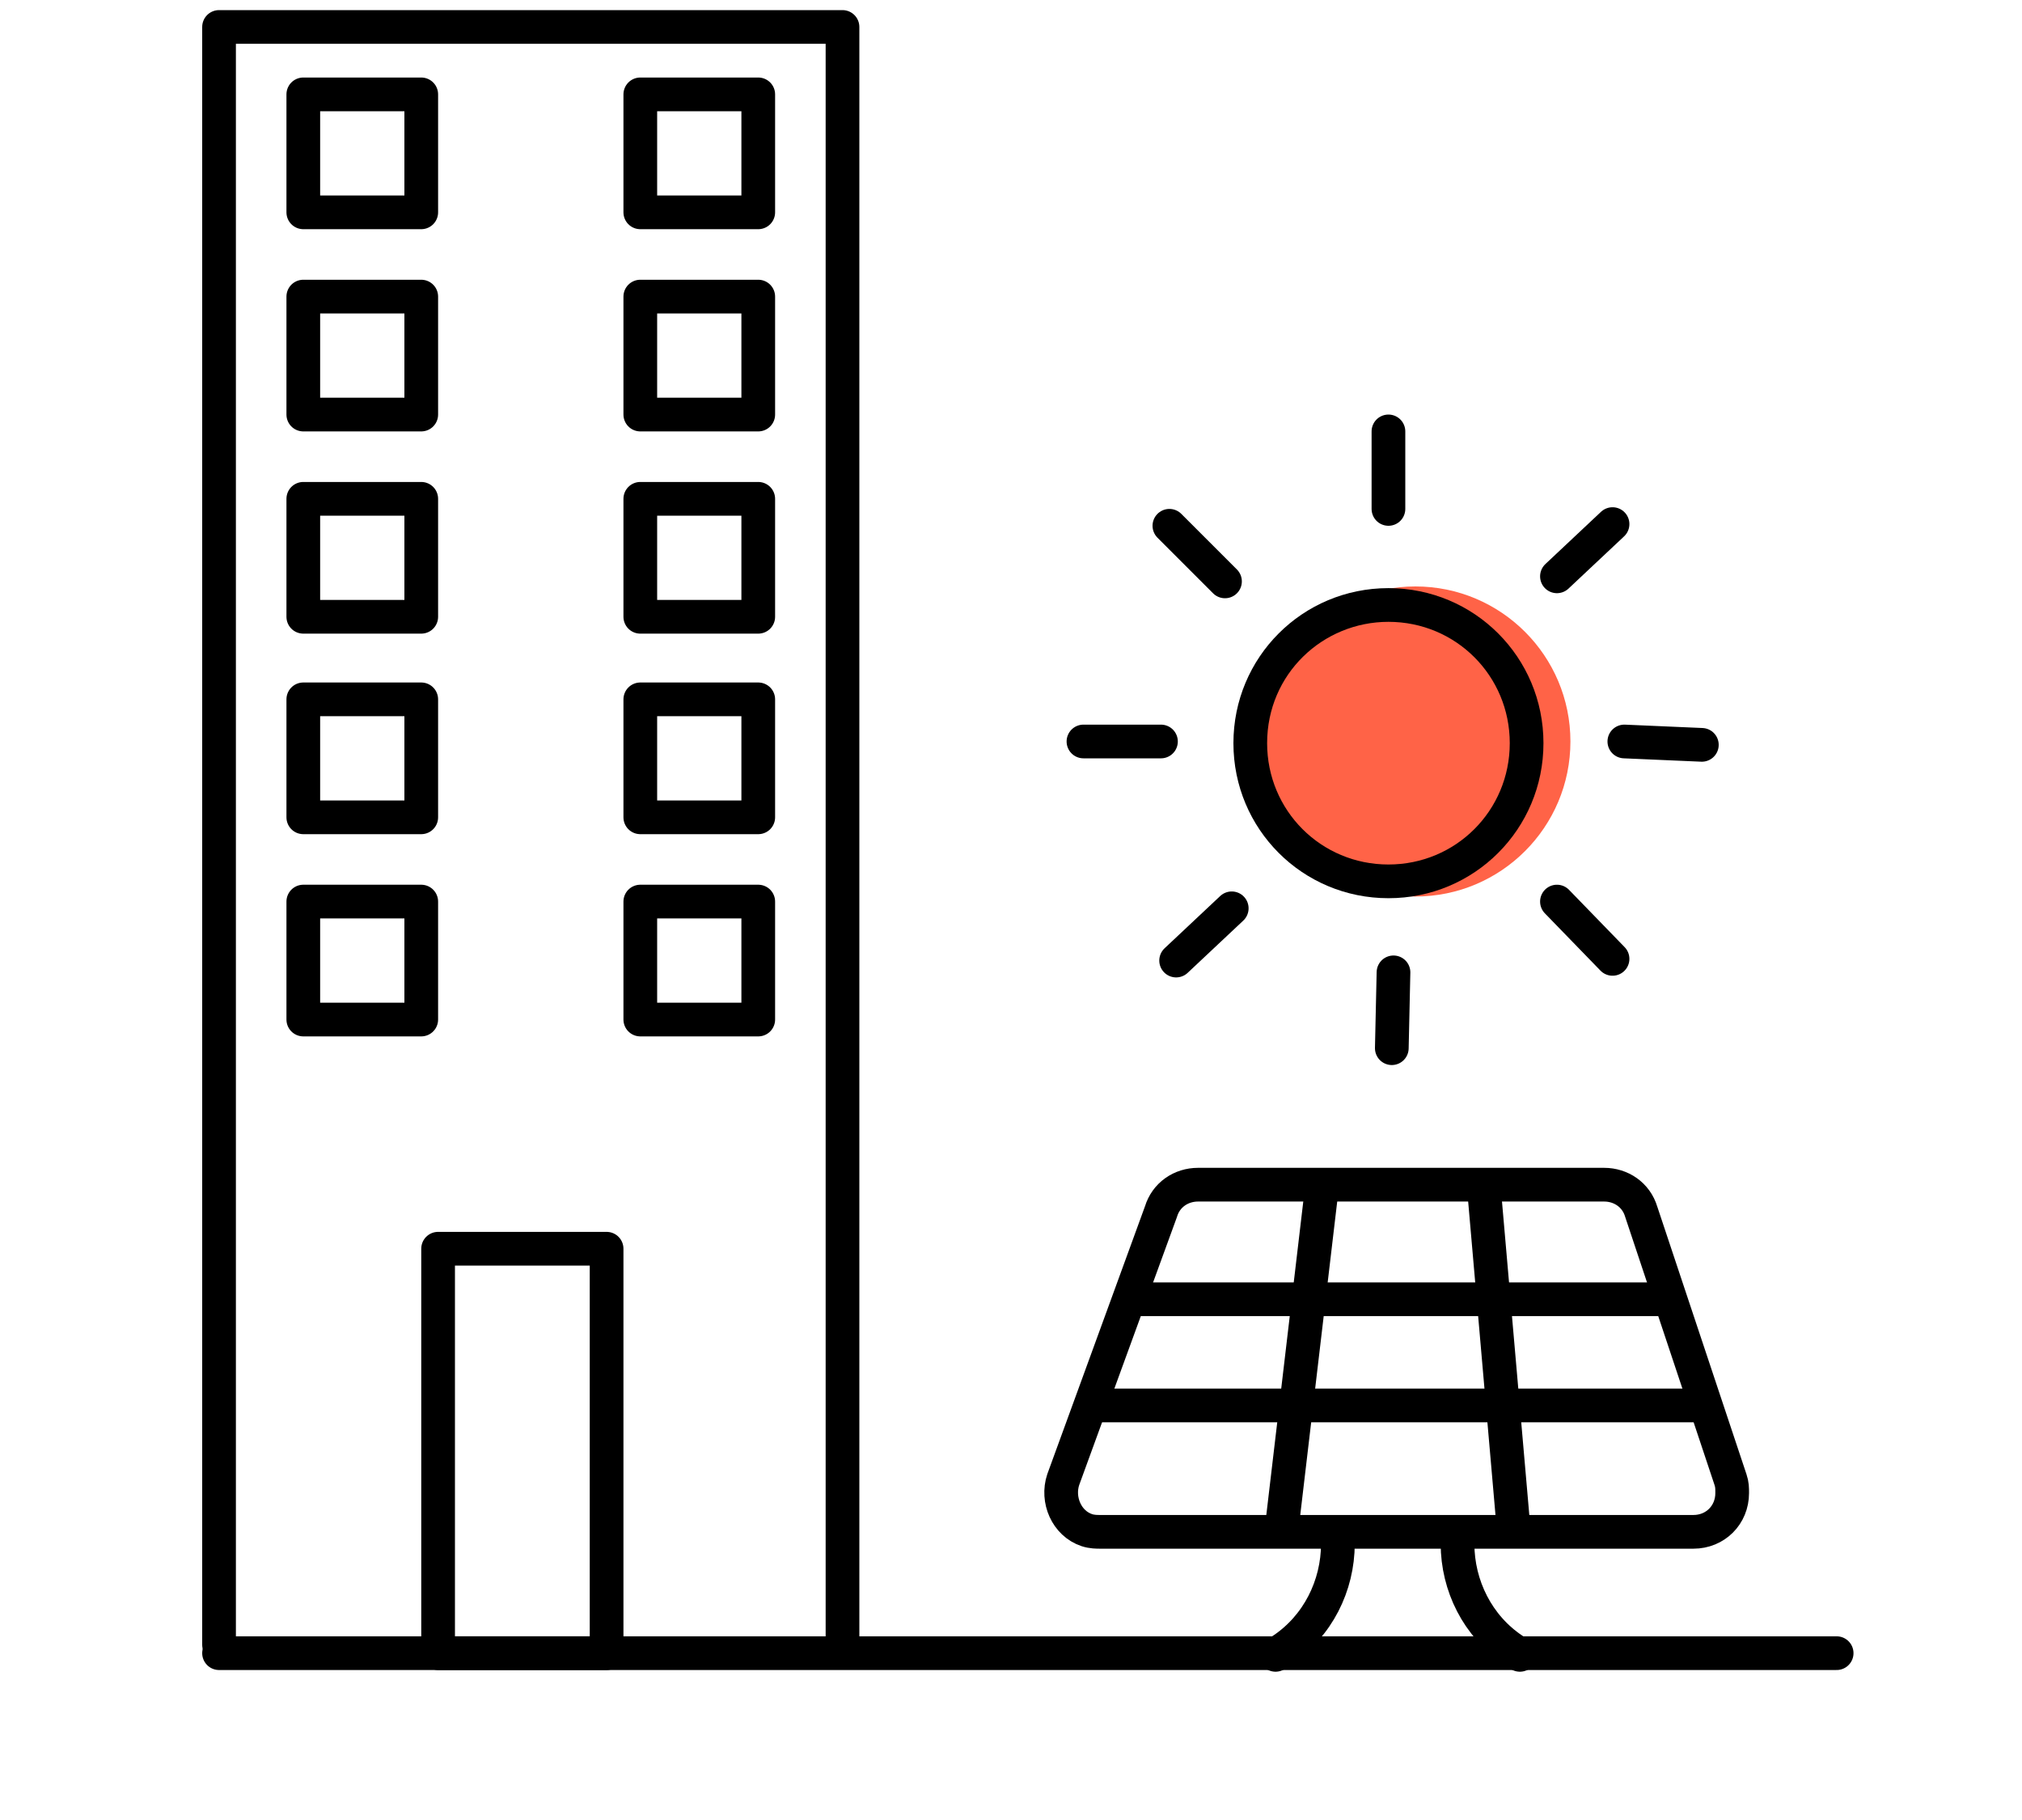
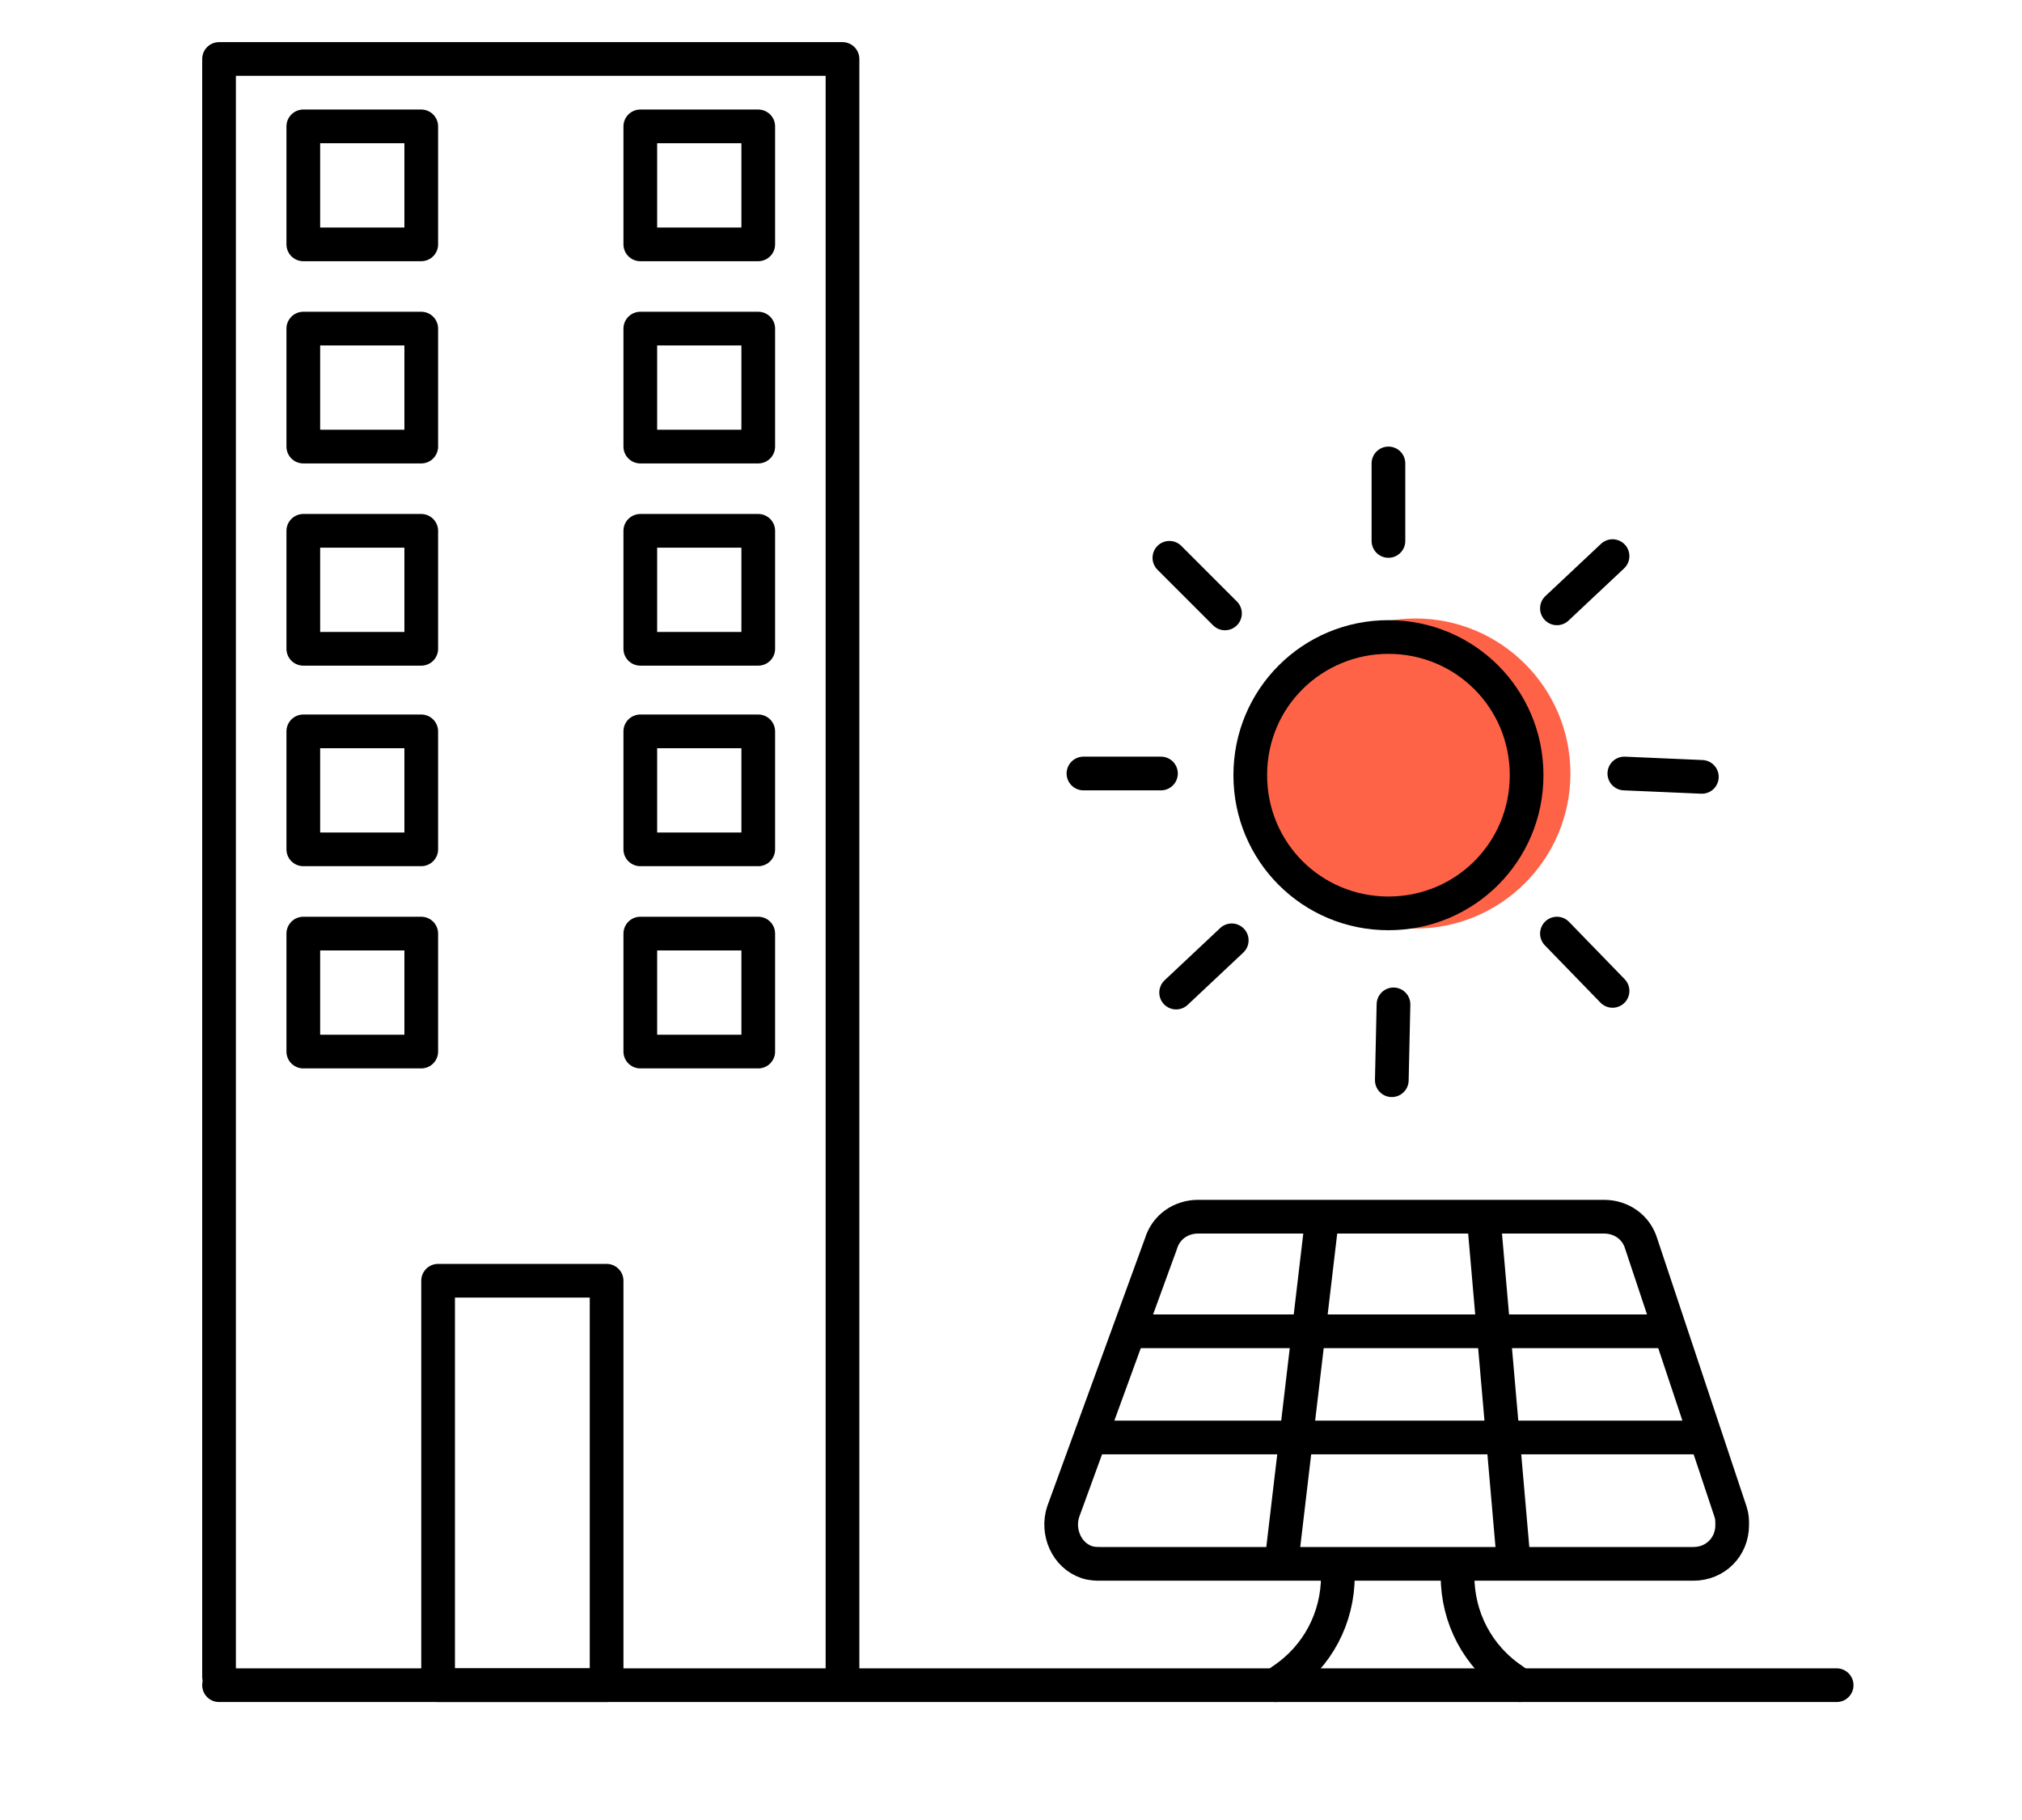
<svg xmlns="http://www.w3.org/2000/svg" version="1.1" id="Layer_1" x="0px" y="0px" viewBox="0 0 120 108" style="enable-background:new 0 0 120 108;" xml:space="preserve">
  <style type="text/css">
	.st0{fill:#FF6347;}
	.st1{fill:none;stroke:#000000;stroke-width:2;stroke-linecap:round;stroke-linejoin:round;}
</style>
-   <circle class="st0" cx="84" cy="44" r="9.2" />
-   <path d="M82.4,36.9c4,0,7.2,3.2,7.2,7.2s-3.2,7.2-7.2,7.2s-7.2-3.2-7.2-7.2l0,0C75.2,40,78.5,36.9,82.4,36.9 M82.4,34.9  c-5.1,0-9.2,4.1-9.2,9.2s4.1,9.2,9.2,9.2s9.2-4.1,9.2-9.2l0,0C91.6,39,87.5,34.9,82.4,34.9z" />
-   <line class="st1" x1="82.4" y1="25.6" x2="82.4" y2="30.2" />
-   <line class="st1" x1="64.3" y1="44" x2="68.9" y2="44" />
-   <line class="st1" x1="82.6" y1="62.2" x2="82.7" y2="57.7" />
-   <line class="st1" x1="101" y1="44.2" x2="96.4" y2="44" />
-   <line class="st1" x1="69.4" y1="31.2" x2="72.7" y2="34.5" />
-   <line class="st1" x1="69.8" y1="57" x2="73.1" y2="53.9" />
-   <line class="st1" x1="95.7" y1="56.9" x2="92.4" y2="53.5" />
-   <line class="st1" x1="95.7" y1="31.1" x2="92.4" y2="34.2" />
-   <path class="st1" d="M65.3,90.9h35.2c1.3,0,2.3-1,2.3-2.3c0-0.3,0-0.5-0.1-0.8l-5.3-15.9c-0.3-1-1.2-1.6-2.2-1.6H71.1  c-1,0-1.9,0.6-2.2,1.6l-5.8,15.9c-0.4,1.2,0.2,2.6,1.4,3C64.8,90.9,65.1,90.9,65.3,90.9z" />
-   <line class="st1" x1="67.2" y1="77.1" x2="98.7" y2="77.1" />
-   <line class="st1" x1="64.9" y1="83.4" x2="101" y2="83.4" />
-   <line class="st1" x1="78.4" y1="70.9" x2="76.1" y2="90.4" />
-   <line class="st1" x1="88.1" y1="70.9" x2="89.8" y2="90.4" />
-   <path class="st1" d="M79.4,91.6L79.4,91.6c0,2.5-1.2,4.9-3.3,6.3l-0.4,0.3" />
-   <path class="st1" d="M86.5,91.6L86.5,91.6c0,2.5,1.2,4.9,3.3,6.3l0.4,0.3" />
-   <line class="st1" x1="109" y1="98.1" x2="13" y2="98.1" />
-   <polyline class="st1" points="13,97.6 13,1.6 50,1.6 50,97.6 " />
-   <rect x="26" y="74.1" class="st1" width="10" height="24" />
-   <rect x="18" y="5.6" class="st1" width="7" height="7" />
-   <rect x="38" y="5.6" class="st1" width="7" height="7" />
-   <rect x="18" y="17.6" class="st1" width="7" height="7" />
-   <rect x="38" y="17.6" class="st1" width="7" height="7" />
-   <rect x="18" y="29.6" class="st1" width="7" height="7" />
-   <rect x="38" y="29.6" class="st1" width="7" height="7" />
-   <rect x="18" y="41.5" class="st1" width="7" height="7" />
-   <rect x="38" y="41.5" class="st1" width="7" height="7" />
-   <rect x="18" y="53.5" class="st1" width="7" height="7" />
-   <rect x="38" y="53.5" class="st1" width="7" height="7" />
+   <circle class="st0" cx="84" cy="45.9" r="9.2" />
+   <path d="M82.4,38.8c4,0,7.2,3.2,7.2,7.2s-3.2,7.2-7.2,7.2S75.2,50,75.2,46l0,0C75.2,41.9,78.5,38.8,82.4,38.8 M82.4,36.8  c-5.1,0-9.2,4.1-9.2,9.2s4.1,9.2,9.2,9.2s9.2-4.1,9.2-9.2l0,0C91.6,40.9,87.5,36.8,82.4,36.8z" />
+   <line class="st1" x1="82.4" y1="27.5" x2="82.4" y2="32.1" />
+   <line class="st1" x1="64.3" y1="45.9" x2="68.9" y2="45.9" />
+   <line class="st1" x1="82.6" y1="64.1" x2="82.7" y2="59.6" />
+   <line class="st1" x1="101" y1="46.1" x2="96.4" y2="45.9" />
+   <line class="st1" x1="69.4" y1="33.1" x2="72.7" y2="36.4" />
+   <line class="st1" x1="69.8" y1="58.9" x2="73.1" y2="55.8" />
+   <line class="st1" x1="95.7" y1="58.8" x2="92.4" y2="55.4" />
+   <line class="st1" x1="95.7" y1="33" x2="92.4" y2="36.1" />
+   <path class="st1" d="M65.3,92.8h35.2c1.3,0,2.3-1,2.3-2.3c0-0.3,0-0.5-0.1-0.8l-5.3-15.9c-0.3-1-1.2-1.6-2.2-1.6H71.1  c-1,0-1.9,0.6-2.2,1.6l-5.8,15.9c-0.4,1.2,0.2,2.6,1.4,3C64.8,92.8,65.1,92.8,65.3,92.8z" />
+   <line class="st1" x1="67.2" y1="79" x2="98.7" y2="79" />
+   <line class="st1" x1="64.9" y1="85.3" x2="101" y2="85.3" />
+   <line class="st1" x1="78.4" y1="72.8" x2="76.1" y2="92.3" />
+   <line class="st1" x1="88.1" y1="72.8" x2="89.8" y2="92.3" />
+   <path class="st1" d="M79.4,93.5L79.4,93.5c0,2.5-1.2,4.8-3.3,6.2l-0.4,0.3" />
+   <path class="st1" d="M86.5,93.5L86.5,93.5c0,2.5,1.2,4.8,3.3,6.2l0.4,0.3" />
+   <line class="st1" x1="109" y1="100" x2="13" y2="100" />
+   <polyline class="st1" points="13,99.5 13,3.5 50,3.5 50,99.5 " />
+   <rect x="26" y="76" class="st1" width="10" height="24" />
+   <rect x="18" y="7.5" class="st1" width="7" height="7" />
+   <rect x="38" y="7.5" class="st1" width="7" height="7" />
+   <rect x="18" y="19.5" class="st1" width="7" height="7" />
+   <rect x="38" y="19.5" class="st1" width="7" height="7" />
+   <rect x="18" y="31.5" class="st1" width="7" height="7" />
+   <rect x="38" y="31.5" class="st1" width="7" height="7" />
+   <rect x="18" y="43.4" class="st1" width="7" height="7" />
+   <rect x="38" y="43.4" class="st1" width="7" height="7" />
+   <rect x="18" y="55.4" class="st1" width="7" height="7" />
+   <rect x="38" y="55.4" class="st1" width="7" height="7" />
</svg>
